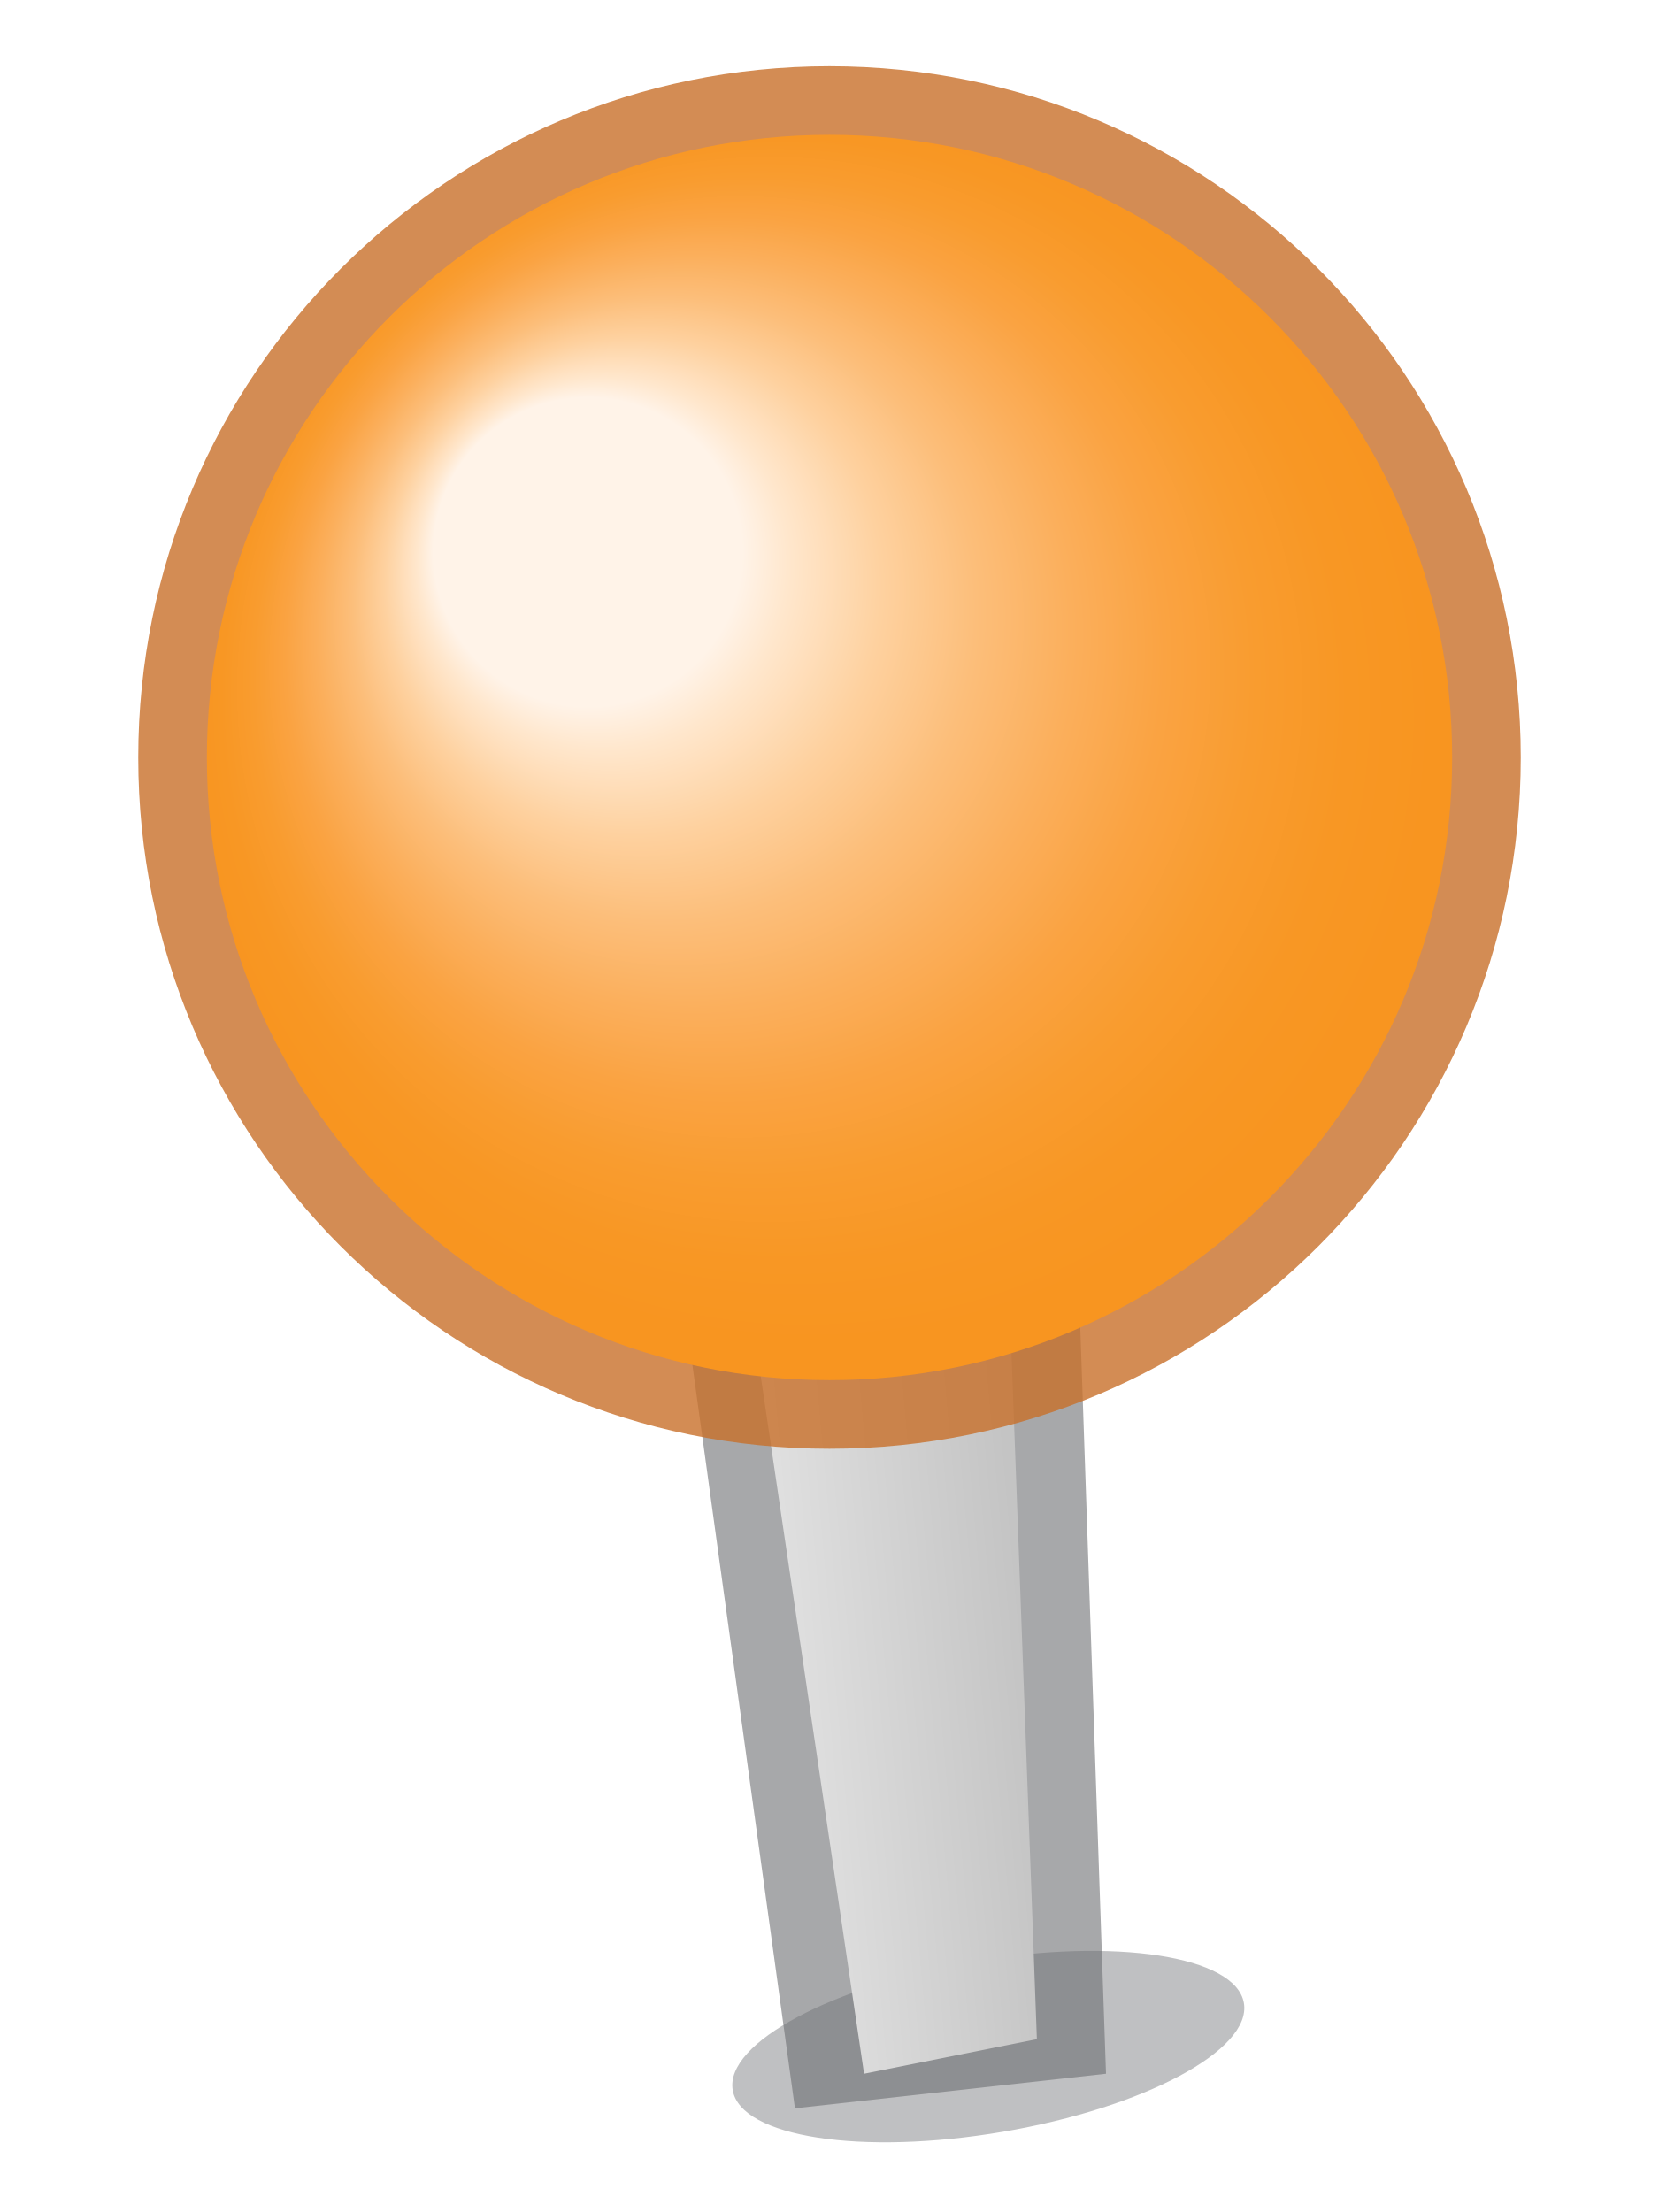
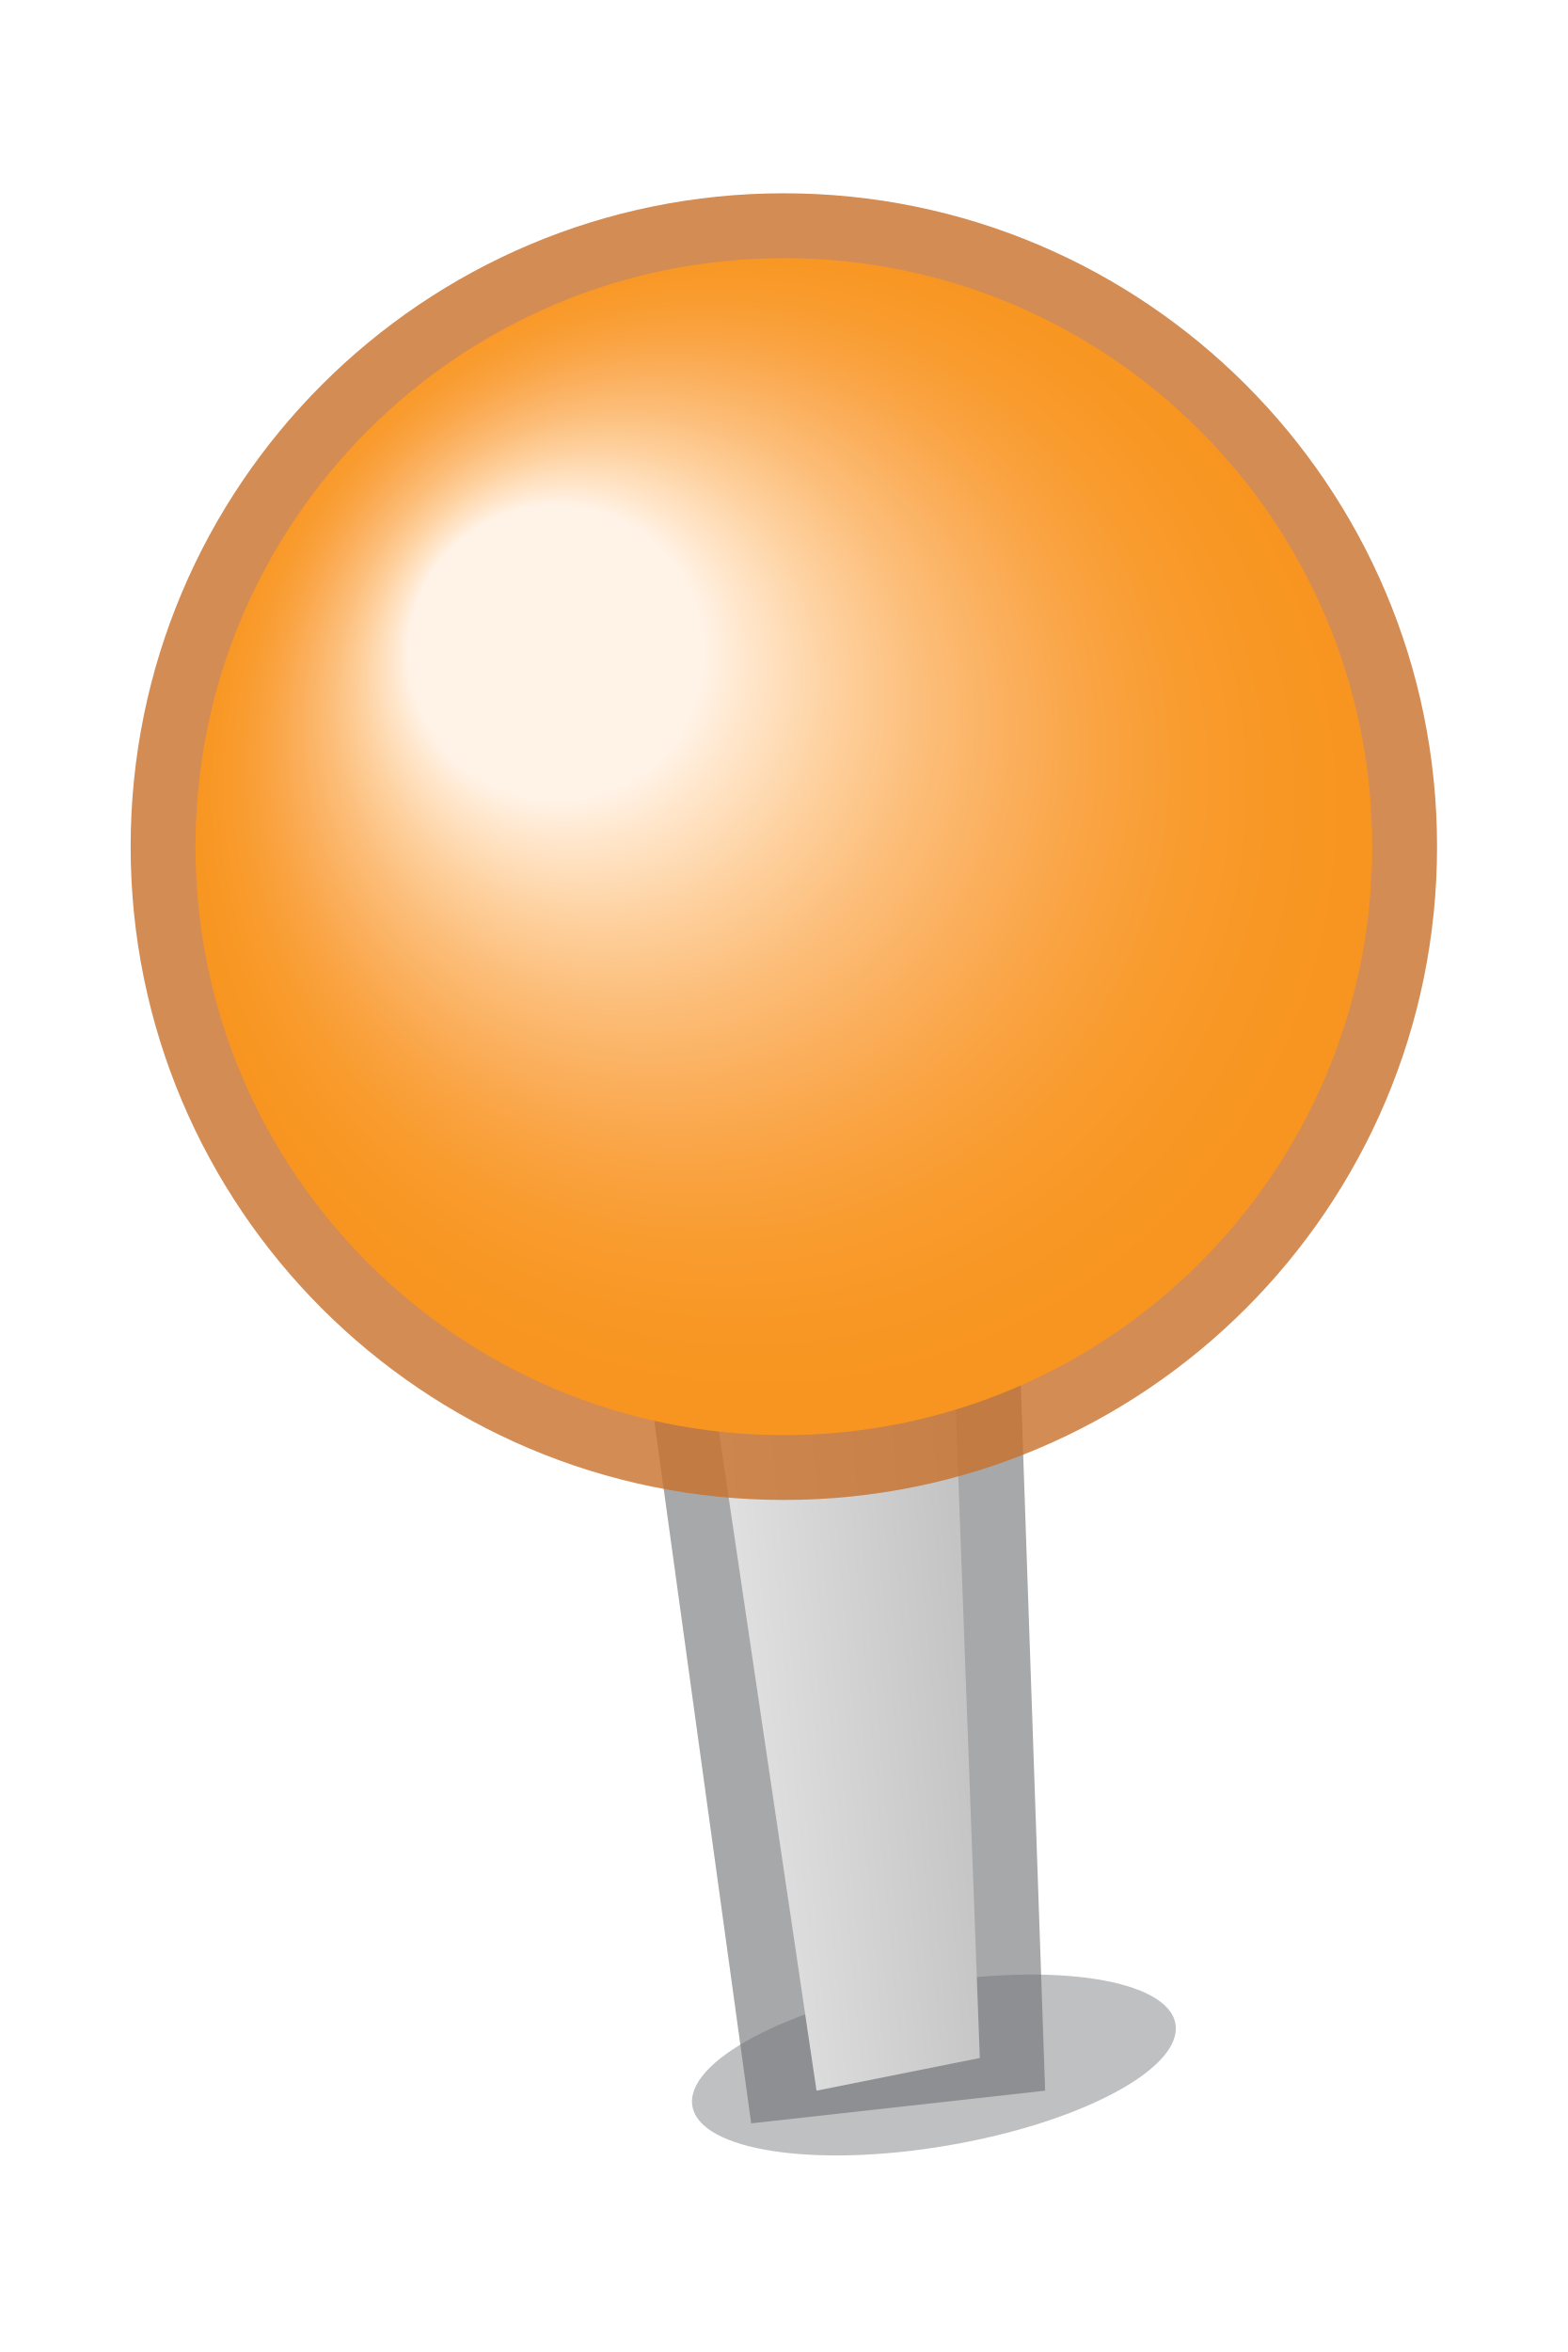
- <svg xmlns="http://www.w3.org/2000/svg" width="48" height="64">
+ <svg xmlns="http://www.w3.org/2000/svg" width="16" height="24" viewBox="0 0 48 64" enable-background="new 0 0 48 64">
  <ellipse transform="matrix(-.986 .168 -.168 -.986 66.74 112.811)" opacity=".5" fill="#808285" cx="28.595" cy="59.23" rx="7.5" ry="2.5" />
  <polygon opacity=".6" fill="#6D6E71" points="32,60 23,61 19,32 31,31" />
  <linearGradient id="a" gradientUnits="userSpaceOnUse" x1="21.132" y1="46.529" x2="29.469" y2="45.779">
    <stop offset="0" stop-color="#E6E6E6" />
    <stop offset="1" stop-color="#C4C4C4" />
  </linearGradient>
  <polygon fill="url(#a)" points="30,59 25,60 21,33 29,32" />
  <circle opacity=".8" fill="#C86F29" cx="24" cy="21.917" r="20" />
  <radialGradient id="b" cx="23.522" cy="20.894" r="18.015" fx="14.854" fy="14.345" gradientUnits="userSpaceOnUse">
    <stop offset=".248" stop-color="#FFF3E8" />
    <stop offset=".298" stop-color="#FFE7CD" />
    <stop offset=".4" stop-color="#FED19F" />
    <stop offset=".502" stop-color="#FCBE7A" />
    <stop offset=".605" stop-color="#FBAF5C" />
    <stop offset=".706" stop-color="#FAA342" />
    <stop offset=".806" stop-color="#F99C2F" />
    <stop offset=".905" stop-color="#F89724" />
    <stop offset="1" stop-color="#F89520" />
  </radialGradient>
  <circle fill="url(#b)" cx="24" cy="21.917" r="18.015" />
</svg>
